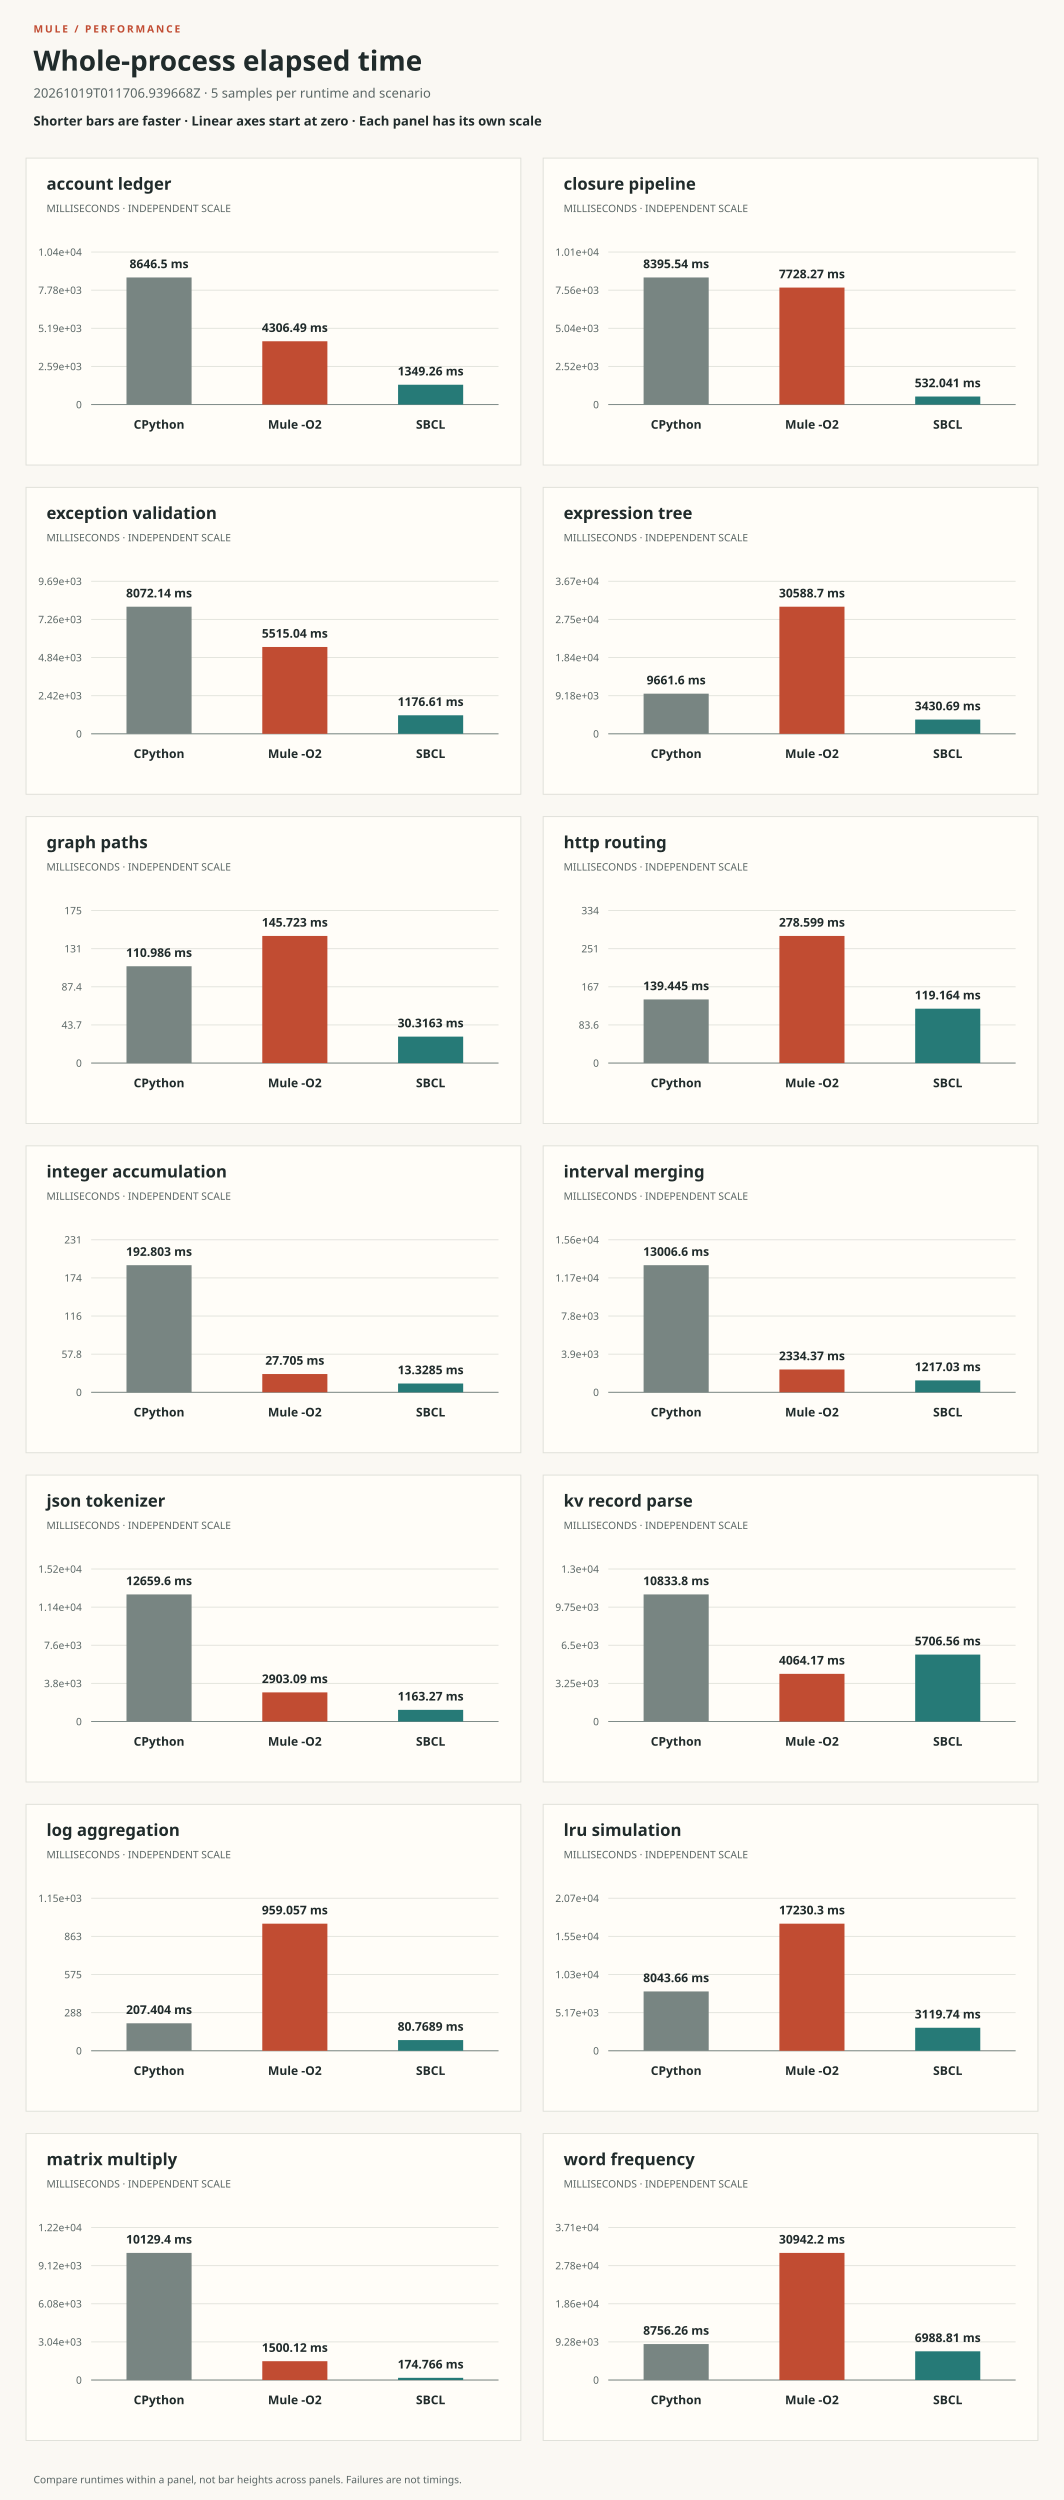
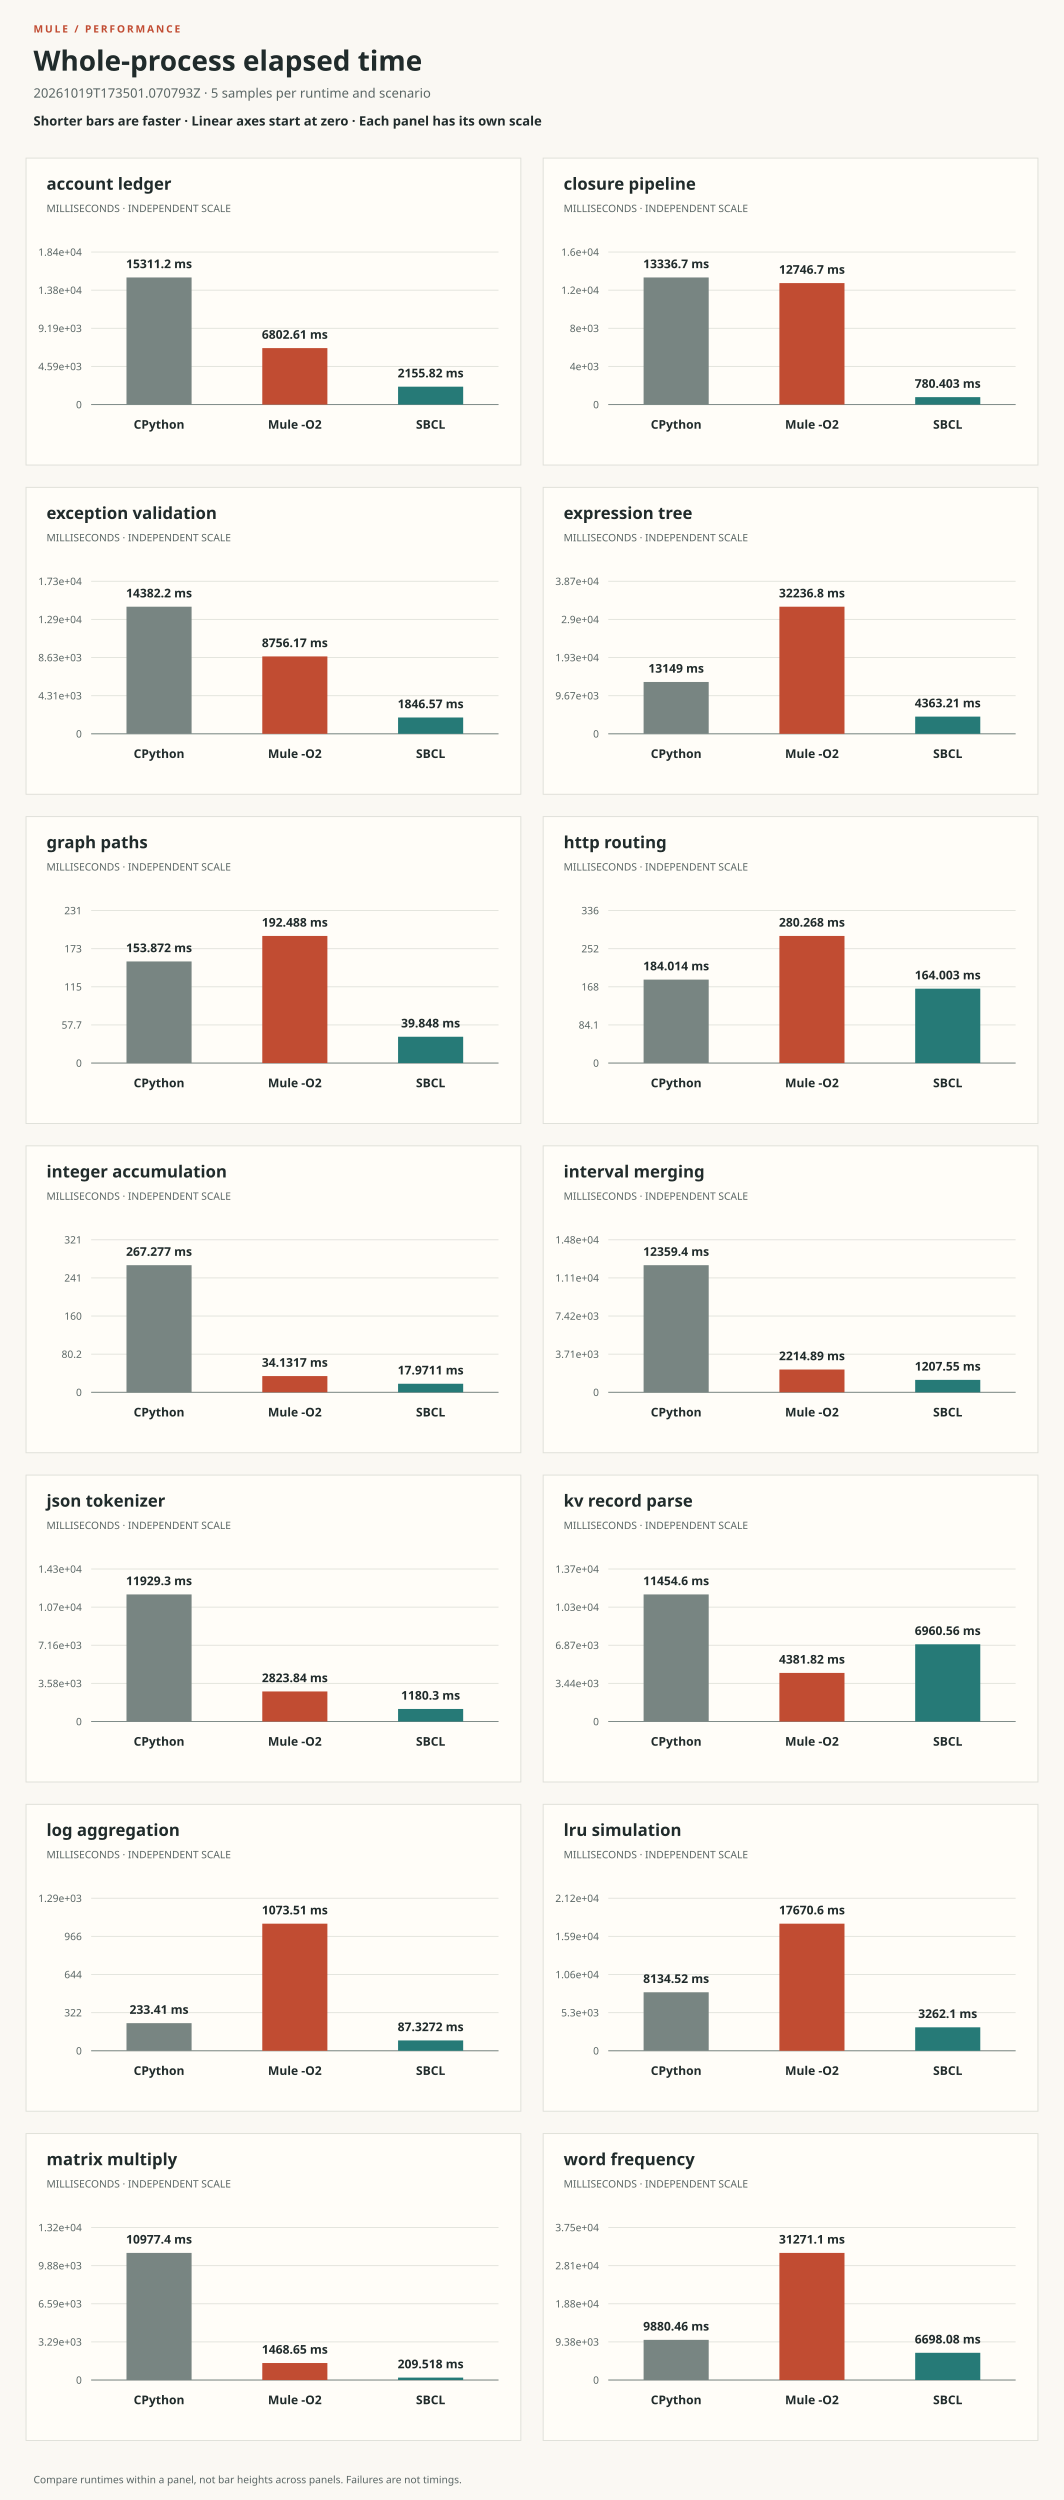
<svg xmlns="http://www.w3.org/2000/svg" viewBox="0 0 1144 2688" role="img" aria-labelledby="title description">
  <rect width="1144" height="2688" fill="#faf8f3" />
  <g font-family="system-ui,sans-serif" fill="#202b2b" font-size="14">
    <text x="36" y="35" font-size="11" font-weight="700" letter-spacing="2" fill="#c14c32">MULE / PERFORMANCE</text>
    <text x="36" y="76" font-size="30" font-weight="650">Whole-process elapsed time</text>
-     <text x="36" y="105" fill="#596564">20261019T011706.939668Z · 5 samples per runtime and scenario</text>
+     <text x="36" y="105" fill="#596564">20261019T173501.070793Z · 5 samples per runtime and scenario</text>
    <text x="36" y="135" font-weight="600">Shorter bars are faster · Linear axes start at zero · Each panel has its own scale</text>
    <g data-case="account_ledger">
      <rect x="28" y="170" width="532" height="330" fill="#fffdf8" stroke="#dedfd8" />
      <text x="50" y="204" font-size="18" font-weight="650">account ledger</text>
      <text x="50" y="228" font-size="11" fill="#596564">MILLISECONDS · INDEPENDENT SCALE</text>
      <line x1="98" y1="435.00" x2="536" y2="435.00" stroke="#e2e3dc" />
      <text x="88" y="439.00" font-size="11" fill="#596564" text-anchor="end">0</text>
      <line x1="98" y1="394.00" x2="536" y2="394.00" stroke="#e2e3dc" />
-       <text x="88" y="398.00" font-size="11" fill="#596564" text-anchor="end">2.59e+03</text>
+       <text x="88" y="398.00" font-size="11" fill="#596564" text-anchor="end">4.59e+03</text>
      <line x1="98" y1="353.00" x2="536" y2="353.00" stroke="#e2e3dc" />
-       <text x="88" y="357.00" font-size="11" fill="#596564" text-anchor="end">5.19e+03</text>
+       <text x="88" y="357.00" font-size="11" fill="#596564" text-anchor="end">9.19e+03</text>
      <line x1="98" y1="312.00" x2="536" y2="312.00" stroke="#e2e3dc" />
-       <text x="88" y="316.00" font-size="11" fill="#596564" text-anchor="end">7.78e+03</text>
+       <text x="88" y="316.00" font-size="11" fill="#596564" text-anchor="end">1.38e+04</text>
      <line x1="98" y1="271.00" x2="536" y2="271.00" stroke="#e2e3dc" />
-       <text x="88" y="275.00" font-size="11" fill="#596564" text-anchor="end">1.04e+04</text>
+       <text x="88" y="275.00" font-size="11" fill="#596564" text-anchor="end">1.84e+04</text>
      <line data-zero-y="435" x1="98" y1="435" x2="536" y2="435" stroke="#788582" />
-       <rect data-runtime="cpython" data-ms="8646.4965330669656" x="136.00" y="298.33" width="70.00" height="136.67" fill="#788582" />
-       <text x="171.00" y="288.33" text-anchor="middle" font-size="13" font-weight="650">8646.5 ms</text>
+       <rect data-runtime="cpython" data-ms="15311.209351988509" x="136.00" y="298.33" width="70.00" height="136.67" fill="#788582" />
+       <text x="171.00" y="288.33" text-anchor="middle" font-size="13" font-weight="650">15311.2 ms</text>
      <text data-runtime="cpython" x="171.00" y="461" text-anchor="middle" font-size="13" font-weight="600">CPython</text>
-       <rect data-runtime="mule-o2" data-ms="4306.4921379555017" x="282.00" y="366.93" width="70.00" height="68.07" fill="#c14c32" />
-       <text x="317.00" y="356.93" text-anchor="middle" font-size="13" font-weight="650">4306.49 ms</text>
+       <rect data-runtime="mule-o2" data-ms="6802.6118988636881" x="282.00" y="374.28" width="70.00" height="60.72" fill="#c14c32" />
+       <text x="317.00" y="364.28" text-anchor="middle" font-size="13" font-weight="650">6802.61 ms</text>
      <text data-runtime="mule-o2" x="317.00" y="461" text-anchor="middle" font-size="13" font-weight="600">Mule -O2</text>
-       <rect data-runtime="sbcl" data-ms="1349.2640260374174" x="428.00" y="413.67" width="70.00" height="21.33" fill="#267a77" />
-       <text x="463.00" y="403.67" text-anchor="middle" font-size="13" font-weight="650">1349.26 ms</text>
+       <rect data-runtime="sbcl" data-ms="2155.8165999595076" x="428.00" y="415.76" width="70.00" height="19.24" fill="#267a77" />
+       <text x="463.00" y="405.76" text-anchor="middle" font-size="13" font-weight="650">2155.82 ms</text>
      <text data-runtime="sbcl" x="463.00" y="461" text-anchor="middle" font-size="13" font-weight="600">SBCL</text>
    </g>
    <g data-case="closure_pipeline">
      <rect x="584" y="170" width="532" height="330" fill="#fffdf8" stroke="#dedfd8" />
      <text x="606" y="204" font-size="18" font-weight="650">closure pipeline</text>
      <text x="606" y="228" font-size="11" fill="#596564">MILLISECONDS · INDEPENDENT SCALE</text>
      <line x1="654" y1="435.00" x2="1092" y2="435.00" stroke="#e2e3dc" />
      <text x="644" y="439.00" font-size="11" fill="#596564" text-anchor="end">0</text>
      <line x1="654" y1="394.00" x2="1092" y2="394.00" stroke="#e2e3dc" />
-       <text x="644" y="398.00" font-size="11" fill="#596564" text-anchor="end">2.52e+03</text>
+       <text x="644" y="398.00" font-size="11" fill="#596564" text-anchor="end">4e+03</text>
      <line x1="654" y1="353.00" x2="1092" y2="353.00" stroke="#e2e3dc" />
-       <text x="644" y="357.00" font-size="11" fill="#596564" text-anchor="end">5.04e+03</text>
+       <text x="644" y="357.00" font-size="11" fill="#596564" text-anchor="end">8e+03</text>
      <line x1="654" y1="312.00" x2="1092" y2="312.00" stroke="#e2e3dc" />
-       <text x="644" y="316.00" font-size="11" fill="#596564" text-anchor="end">7.56e+03</text>
+       <text x="644" y="316.00" font-size="11" fill="#596564" text-anchor="end">1.2e+04</text>
      <line x1="654" y1="271.00" x2="1092" y2="271.00" stroke="#e2e3dc" />
-       <text x="644" y="275.00" font-size="11" fill="#596564" text-anchor="end">1.01e+04</text>
+       <text x="644" y="275.00" font-size="11" fill="#596564" text-anchor="end">1.6e+04</text>
      <line data-zero-y="435" x1="654" y1="435" x2="1092" y2="435" stroke="#788582" />
-       <rect data-runtime="cpython" data-ms="8395.5362379783764" x="692.00" y="298.33" width="70.00" height="136.67" fill="#788582" />
-       <text x="727.00" y="288.33" text-anchor="middle" font-size="13" font-weight="650">8395.54 ms</text>
+       <rect data-runtime="cpython" data-ms="13336.691325996071" x="692.00" y="298.33" width="70.00" height="136.67" fill="#788582" />
+       <text x="727.00" y="288.33" text-anchor="middle" font-size="13" font-weight="650">13336.7 ms</text>
      <text data-runtime="cpython" x="727.00" y="461" text-anchor="middle" font-size="13" font-weight="600">CPython</text>
-       <rect data-runtime="mule-o2" data-ms="7728.2740999944508" x="838.00" y="309.20" width="70.00" height="125.80" fill="#c14c32" />
-       <text x="873.00" y="299.20" text-anchor="middle" font-size="13" font-weight="650">7728.27 ms</text>
+       <rect data-runtime="mule-o2" data-ms="12746.714020846412" x="838.00" y="304.38" width="70.00" height="130.62" fill="#c14c32" />
+       <text x="873.00" y="294.38" text-anchor="middle" font-size="13" font-weight="650">12746.7 ms</text>
      <text data-runtime="mule-o2" x="873.00" y="461" text-anchor="middle" font-size="13" font-weight="600">Mule -O2</text>
-       <rect data-runtime="sbcl" data-ms="532.04143105540425" x="984.00" y="426.34" width="70.00" height="8.66" fill="#267a77" />
-       <text x="1019.00" y="416.34" text-anchor="middle" font-size="13" font-weight="650">532.041 ms</text>
+       <rect data-runtime="sbcl" data-ms="780.40316002443433" x="984.00" y="427.00" width="70.00" height="8.00" fill="#267a77" />
+       <text x="1019.00" y="417.00" text-anchor="middle" font-size="13" font-weight="650">780.403 ms</text>
      <text data-runtime="sbcl" x="1019.00" y="461" text-anchor="middle" font-size="13" font-weight="600">SBCL</text>
    </g>
    <g data-case="exception_validation">
      <rect x="28" y="524" width="532" height="330" fill="#fffdf8" stroke="#dedfd8" />
      <text x="50" y="558" font-size="18" font-weight="650">exception validation</text>
      <text x="50" y="582" font-size="11" fill="#596564">MILLISECONDS · INDEPENDENT SCALE</text>
      <line x1="98" y1="789.00" x2="536" y2="789.00" stroke="#e2e3dc" />
      <text x="88" y="793.00" font-size="11" fill="#596564" text-anchor="end">0</text>
      <line x1="98" y1="748.00" x2="536" y2="748.00" stroke="#e2e3dc" />
-       <text x="88" y="752.00" font-size="11" fill="#596564" text-anchor="end">2.42e+03</text>
+       <text x="88" y="752.00" font-size="11" fill="#596564" text-anchor="end">4.31e+03</text>
      <line x1="98" y1="707.00" x2="536" y2="707.00" stroke="#e2e3dc" />
-       <text x="88" y="711.00" font-size="11" fill="#596564" text-anchor="end">4.84e+03</text>
+       <text x="88" y="711.00" font-size="11" fill="#596564" text-anchor="end">8.63e+03</text>
      <line x1="98" y1="666.00" x2="536" y2="666.00" stroke="#e2e3dc" />
-       <text x="88" y="670.00" font-size="11" fill="#596564" text-anchor="end">7.26e+03</text>
+       <text x="88" y="670.00" font-size="11" fill="#596564" text-anchor="end">1.29e+04</text>
      <line x1="98" y1="625.00" x2="536" y2="625.00" stroke="#e2e3dc" />
-       <text x="88" y="629.00" font-size="11" fill="#596564" text-anchor="end">9.69e+03</text>
+       <text x="88" y="629.00" font-size="11" fill="#596564" text-anchor="end">1.73e+04</text>
      <line data-zero-y="789" x1="98" y1="789" x2="536" y2="789" stroke="#788582" />
-       <rect data-runtime="cpython" data-ms="8072.1369050443172" x="136.00" y="652.33" width="70.00" height="136.67" fill="#788582" />
-       <text x="171.00" y="642.33" text-anchor="middle" font-size="13" font-weight="650">8072.14 ms</text>
+       <rect data-runtime="cpython" data-ms="14382.214549928904" x="136.00" y="652.33" width="70.00" height="136.67" fill="#788582" />
+       <text x="171.00" y="642.33" text-anchor="middle" font-size="13" font-weight="650">14382.2 ms</text>
      <text data-runtime="cpython" x="171.00" y="815" text-anchor="middle" font-size="13" font-weight="600">CPython</text>
-       <rect data-runtime="mule-o2" data-ms="5515.0356000522152" x="282.00" y="695.63" width="70.00" height="93.37" fill="#c14c32" />
-       <text x="317.00" y="685.63" text-anchor="middle" font-size="13" font-weight="650">5515.04 ms</text>
+       <rect data-runtime="mule-o2" data-ms="8756.1728139407933" x="282.00" y="705.79" width="70.00" height="83.21" fill="#c14c32" />
+       <text x="317.00" y="695.79" text-anchor="middle" font-size="13" font-weight="650">8756.17 ms</text>
      <text data-runtime="mule-o2" x="317.00" y="815" text-anchor="middle" font-size="13" font-weight="600">Mule -O2</text>
-       <rect data-runtime="sbcl" data-ms="1176.6091240569949" x="428.00" y="769.08" width="70.00" height="19.92" fill="#267a77" />
-       <text x="463.00" y="759.08" text-anchor="middle" font-size="13" font-weight="650">1176.61 ms</text>
+       <rect data-runtime="sbcl" data-ms="1846.5679499786347" x="428.00" y="771.45" width="70.00" height="17.55" fill="#267a77" />
+       <text x="463.00" y="761.45" text-anchor="middle" font-size="13" font-weight="650">1846.57 ms</text>
      <text data-runtime="sbcl" x="463.00" y="815" text-anchor="middle" font-size="13" font-weight="600">SBCL</text>
    </g>
    <g data-case="expression_tree">
      <rect x="584" y="524" width="532" height="330" fill="#fffdf8" stroke="#dedfd8" />
      <text x="606" y="558" font-size="18" font-weight="650">expression tree</text>
      <text x="606" y="582" font-size="11" fill="#596564">MILLISECONDS · INDEPENDENT SCALE</text>
      <line x1="654" y1="789.00" x2="1092" y2="789.00" stroke="#e2e3dc" />
      <text x="644" y="793.00" font-size="11" fill="#596564" text-anchor="end">0</text>
      <line x1="654" y1="748.00" x2="1092" y2="748.00" stroke="#e2e3dc" />
-       <text x="644" y="752.00" font-size="11" fill="#596564" text-anchor="end">9.18e+03</text>
+       <text x="644" y="752.00" font-size="11" fill="#596564" text-anchor="end">9.67e+03</text>
      <line x1="654" y1="707.00" x2="1092" y2="707.00" stroke="#e2e3dc" />
-       <text x="644" y="711.00" font-size="11" fill="#596564" text-anchor="end">1.84e+04</text>
+       <text x="644" y="711.00" font-size="11" fill="#596564" text-anchor="end">1.93e+04</text>
      <line x1="654" y1="666.00" x2="1092" y2="666.00" stroke="#e2e3dc" />
-       <text x="644" y="670.00" font-size="11" fill="#596564" text-anchor="end">2.75e+04</text>
+       <text x="644" y="670.00" font-size="11" fill="#596564" text-anchor="end">2.9e+04</text>
      <line x1="654" y1="625.00" x2="1092" y2="625.00" stroke="#e2e3dc" />
-       <text x="644" y="629.00" font-size="11" fill="#596564" text-anchor="end">3.67e+04</text>
+       <text x="644" y="629.00" font-size="11" fill="#596564" text-anchor="end">3.87e+04</text>
      <line data-zero-y="789" x1="654" y1="789" x2="1092" y2="789" stroke="#788582" />
-       <rect data-runtime="cpython" data-ms="9661.6036859340966" x="692.00" y="745.83" width="70.00" height="43.17" fill="#788582" />
-       <text x="727.00" y="735.83" text-anchor="middle" font-size="13" font-weight="650">9661.6 ms</text>
+       <rect data-runtime="cpython" data-ms="13149.007119005546" x="692.00" y="733.26" width="70.00" height="55.74" fill="#788582" />
+       <text x="727.00" y="723.26" text-anchor="middle" font-size="13" font-weight="650">13149 ms</text>
      <text data-runtime="cpython" x="727.00" y="815" text-anchor="middle" font-size="13" font-weight="600">CPython</text>
-       <rect data-runtime="mule-o2" data-ms="30588.704679044895" x="838.00" y="652.33" width="70.00" height="136.67" fill="#c14c32" />
-       <text x="873.00" y="642.33" text-anchor="middle" font-size="13" font-weight="650">30588.7 ms</text>
+       <rect data-runtime="mule-o2" data-ms="32236.845016013831" x="838.00" y="652.33" width="70.00" height="136.67" fill="#c14c32" />
+       <text x="873.00" y="642.33" text-anchor="middle" font-size="13" font-weight="650">32236.8 ms</text>
      <text data-runtime="mule-o2" x="873.00" y="815" text-anchor="middle" font-size="13" font-weight="600">Mule -O2</text>
-       <rect data-runtime="sbcl" data-ms="3430.6916759815067" x="984.00" y="773.67" width="70.00" height="15.33" fill="#267a77" />
-       <text x="1019.00" y="763.67" text-anchor="middle" font-size="13" font-weight="650">3430.69 ms</text>
+       <rect data-runtime="sbcl" data-ms="4363.2144299335778" x="984.00" y="770.50" width="70.00" height="18.50" fill="#267a77" />
+       <text x="1019.00" y="760.50" text-anchor="middle" font-size="13" font-weight="650">4363.21 ms</text>
      <text data-runtime="sbcl" x="1019.00" y="815" text-anchor="middle" font-size="13" font-weight="600">SBCL</text>
    </g>
    <g data-case="graph_paths">
      <rect x="28" y="878" width="532" height="330" fill="#fffdf8" stroke="#dedfd8" />
      <text x="50" y="912" font-size="18" font-weight="650">graph paths</text>
      <text x="50" y="936" font-size="11" fill="#596564">MILLISECONDS · INDEPENDENT SCALE</text>
      <line x1="98" y1="1143.00" x2="536" y2="1143.00" stroke="#e2e3dc" />
      <text x="88" y="1147.00" font-size="11" fill="#596564" text-anchor="end">0</text>
      <line x1="98" y1="1102.00" x2="536" y2="1102.00" stroke="#e2e3dc" />
-       <text x="88" y="1106.00" font-size="11" fill="#596564" text-anchor="end">43.7</text>
+       <text x="88" y="1106.00" font-size="11" fill="#596564" text-anchor="end">57.7</text>
      <line x1="98" y1="1061.00" x2="536" y2="1061.00" stroke="#e2e3dc" />
-       <text x="88" y="1065.00" font-size="11" fill="#596564" text-anchor="end">87.4</text>
+       <text x="88" y="1065.00" font-size="11" fill="#596564" text-anchor="end">115</text>
      <line x1="98" y1="1020.00" x2="536" y2="1020.00" stroke="#e2e3dc" />
-       <text x="88" y="1024.00" font-size="11" fill="#596564" text-anchor="end">131</text>
+       <text x="88" y="1024.00" font-size="11" fill="#596564" text-anchor="end">173</text>
      <line x1="98" y1="979.00" x2="536" y2="979.00" stroke="#e2e3dc" />
-       <text x="88" y="983.00" font-size="11" fill="#596564" text-anchor="end">175</text>
+       <text x="88" y="983.00" font-size="11" fill="#596564" text-anchor="end">231</text>
      <line data-zero-y="1143" x1="98" y1="1143" x2="536" y2="1143" stroke="#788582" />
-       <rect data-runtime="cpython" data-ms="110.98613799549639" x="136.00" y="1038.91" width="70.00" height="104.09" fill="#788582" />
-       <text x="171.00" y="1028.91" text-anchor="middle" font-size="13" font-weight="650">110.986 ms</text>
+       <rect data-runtime="cpython" data-ms="153.87205895967782" x="136.00" y="1033.75" width="70.00" height="109.25" fill="#788582" />
+       <text x="171.00" y="1023.75" text-anchor="middle" font-size="13" font-weight="650">153.872 ms</text>
      <text data-runtime="cpython" x="171.00" y="1169" text-anchor="middle" font-size="13" font-weight="600">CPython</text>
-       <rect data-runtime="mule-o2" data-ms="145.7228820072487" x="282.00" y="1006.33" width="70.00" height="136.67" fill="#c14c32" />
-       <text x="317.00" y="996.33" text-anchor="middle" font-size="13" font-weight="650">145.723 ms</text>
+       <rect data-runtime="mule-o2" data-ms="192.48793902806938" x="282.00" y="1006.33" width="70.00" height="136.67" fill="#c14c32" />
+       <text x="317.00" y="996.33" text-anchor="middle" font-size="13" font-weight="650">192.488 ms</text>
      <text data-runtime="mule-o2" x="317.00" y="1169" text-anchor="middle" font-size="13" font-weight="600">Mule -O2</text>
-       <rect data-runtime="sbcl" data-ms="30.316262971609831" x="428.00" y="1114.57" width="70.00" height="28.43" fill="#267a77" />
-       <text x="463.00" y="1104.57" text-anchor="middle" font-size="13" font-weight="650">30.3163 ms</text>
+       <rect data-runtime="sbcl" data-ms="39.847998879849911" x="428.00" y="1114.71" width="70.00" height="28.29" fill="#267a77" />
+       <text x="463.00" y="1104.71" text-anchor="middle" font-size="13" font-weight="650">39.848 ms</text>
      <text data-runtime="sbcl" x="463.00" y="1169" text-anchor="middle" font-size="13" font-weight="600">SBCL</text>
    </g>
    <g data-case="http_routing">
      <rect x="584" y="878" width="532" height="330" fill="#fffdf8" stroke="#dedfd8" />
      <text x="606" y="912" font-size="18" font-weight="650">http routing</text>
      <text x="606" y="936" font-size="11" fill="#596564">MILLISECONDS · INDEPENDENT SCALE</text>
      <line x1="654" y1="1143.00" x2="1092" y2="1143.00" stroke="#e2e3dc" />
      <text x="644" y="1147.00" font-size="11" fill="#596564" text-anchor="end">0</text>
      <line x1="654" y1="1102.00" x2="1092" y2="1102.00" stroke="#e2e3dc" />
-       <text x="644" y="1106.00" font-size="11" fill="#596564" text-anchor="end">83.6</text>
+       <text x="644" y="1106.00" font-size="11" fill="#596564" text-anchor="end">84.1</text>
      <line x1="654" y1="1061.00" x2="1092" y2="1061.00" stroke="#e2e3dc" />
-       <text x="644" y="1065.00" font-size="11" fill="#596564" text-anchor="end">167</text>
+       <text x="644" y="1065.00" font-size="11" fill="#596564" text-anchor="end">168</text>
      <line x1="654" y1="1020.00" x2="1092" y2="1020.00" stroke="#e2e3dc" />
-       <text x="644" y="1024.00" font-size="11" fill="#596564" text-anchor="end">251</text>
+       <text x="644" y="1024.00" font-size="11" fill="#596564" text-anchor="end">252</text>
      <line x1="654" y1="979.00" x2="1092" y2="979.00" stroke="#e2e3dc" />
-       <text x="644" y="983.00" font-size="11" fill="#596564" text-anchor="end">334</text>
+       <text x="644" y="983.00" font-size="11" fill="#596564" text-anchor="end">336</text>
      <line data-zero-y="1143" x1="654" y1="1143" x2="1092" y2="1143" stroke="#788582" />
-       <rect data-runtime="cpython" data-ms="139.44452197756618" x="692.00" y="1074.60" width="70.00" height="68.40" fill="#788582" />
-       <text x="727.00" y="1064.60" text-anchor="middle" font-size="13" font-weight="650">139.445 ms</text>
+       <rect data-runtime="cpython" data-ms="184.0135648380965" x="692.00" y="1053.27" width="70.00" height="89.73" fill="#788582" />
+       <text x="727.00" y="1043.27" text-anchor="middle" font-size="13" font-weight="650">184.014 ms</text>
      <text data-runtime="cpython" x="727.00" y="1169" text-anchor="middle" font-size="13" font-weight="600">CPython</text>
-       <rect data-runtime="mule-o2" data-ms="278.59910891856998" x="838.00" y="1006.33" width="70.00" height="136.67" fill="#c14c32" />
-       <text x="873.00" y="996.33" text-anchor="middle" font-size="13" font-weight="650">278.599 ms</text>
+       <rect data-runtime="mule-o2" data-ms="280.26766702532768" x="838.00" y="1006.33" width="70.00" height="136.67" fill="#c14c32" />
+       <text x="873.00" y="996.33" text-anchor="middle" font-size="13" font-weight="650">280.268 ms</text>
      <text data-runtime="mule-o2" x="873.00" y="1169" text-anchor="middle" font-size="13" font-weight="600">Mule -O2</text>
-       <rect data-runtime="sbcl" data-ms="119.16408303659409" x="984.00" y="1084.54" width="70.00" height="58.46" fill="#267a77" />
-       <text x="1019.00" y="1074.54" text-anchor="middle" font-size="13" font-weight="650">119.164 ms</text>
+       <rect data-runtime="sbcl" data-ms="164.00343901477754" x="984.00" y="1063.03" width="70.00" height="79.97" fill="#267a77" />
+       <text x="1019.00" y="1053.03" text-anchor="middle" font-size="13" font-weight="650">164.003 ms</text>
      <text data-runtime="sbcl" x="1019.00" y="1169" text-anchor="middle" font-size="13" font-weight="600">SBCL</text>
    </g>
    <g data-case="integer_accumulation">
      <rect x="28" y="1232" width="532" height="330" fill="#fffdf8" stroke="#dedfd8" />
      <text x="50" y="1266" font-size="18" font-weight="650">integer accumulation</text>
      <text x="50" y="1290" font-size="11" fill="#596564">MILLISECONDS · INDEPENDENT SCALE</text>
      <line x1="98" y1="1497.00" x2="536" y2="1497.00" stroke="#e2e3dc" />
      <text x="88" y="1501.00" font-size="11" fill="#596564" text-anchor="end">0</text>
      <line x1="98" y1="1456.00" x2="536" y2="1456.00" stroke="#e2e3dc" />
-       <text x="88" y="1460.00" font-size="11" fill="#596564" text-anchor="end">57.8</text>
+       <text x="88" y="1460.00" font-size="11" fill="#596564" text-anchor="end">80.2</text>
      <line x1="98" y1="1415.00" x2="536" y2="1415.00" stroke="#e2e3dc" />
-       <text x="88" y="1419.00" font-size="11" fill="#596564" text-anchor="end">116</text>
+       <text x="88" y="1419.00" font-size="11" fill="#596564" text-anchor="end">160</text>
      <line x1="98" y1="1374.00" x2="536" y2="1374.00" stroke="#e2e3dc" />
-       <text x="88" y="1378.00" font-size="11" fill="#596564" text-anchor="end">174</text>
+       <text x="88" y="1378.00" font-size="11" fill="#596564" text-anchor="end">241</text>
      <line x1="98" y1="1333.00" x2="536" y2="1333.00" stroke="#e2e3dc" />
-       <text x="88" y="1337.00" font-size="11" fill="#596564" text-anchor="end">231</text>
+       <text x="88" y="1337.00" font-size="11" fill="#596564" text-anchor="end">321</text>
      <line data-zero-y="1497" x1="98" y1="1497" x2="536" y2="1497" stroke="#788582" />
-       <rect data-runtime="cpython" data-ms="192.80280999373645" x="136.00" y="1360.33" width="70.00" height="136.67" fill="#788582" />
-       <text x="171.00" y="1350.33" text-anchor="middle" font-size="13" font-weight="650">192.803 ms</text>
+       <rect data-runtime="cpython" data-ms="267.27687893435359" x="136.00" y="1360.33" width="70.00" height="136.67" fill="#788582" />
+       <text x="171.00" y="1350.33" text-anchor="middle" font-size="13" font-weight="650">267.277 ms</text>
      <text data-runtime="cpython" x="171.00" y="1523" text-anchor="middle" font-size="13" font-weight="600">CPython</text>
-       <rect data-runtime="mule-o2" data-ms="27.704977081157267" x="282.00" y="1477.36" width="70.00" height="19.64" fill="#c14c32" />
-       <text x="317.00" y="1467.36" text-anchor="middle" font-size="13" font-weight="650">27.705 ms</text>
+       <rect data-runtime="mule-o2" data-ms="34.131685039028525" x="282.00" y="1479.55" width="70.00" height="17.45" fill="#c14c32" />
+       <text x="317.00" y="1469.55" text-anchor="middle" font-size="13" font-weight="650">34.1317 ms</text>
      <text data-runtime="mule-o2" x="317.00" y="1523" text-anchor="middle" font-size="13" font-weight="600">Mule -O2</text>
-       <rect data-runtime="sbcl" data-ms="13.328458997420967" x="428.00" y="1487.55" width="70.00" height="9.45" fill="#267a77" />
-       <text x="463.00" y="1477.55" text-anchor="middle" font-size="13" font-weight="650">13.3285 ms</text>
+       <rect data-runtime="sbcl" data-ms="17.971053952351213" x="428.00" y="1487.81" width="70.00" height="9.19" fill="#267a77" />
+       <text x="463.00" y="1477.81" text-anchor="middle" font-size="13" font-weight="650">17.9711 ms</text>
      <text data-runtime="sbcl" x="463.00" y="1523" text-anchor="middle" font-size="13" font-weight="600">SBCL</text>
    </g>
    <g data-case="interval_merging">
      <rect x="584" y="1232" width="532" height="330" fill="#fffdf8" stroke="#dedfd8" />
      <text x="606" y="1266" font-size="18" font-weight="650">interval merging</text>
      <text x="606" y="1290" font-size="11" fill="#596564">MILLISECONDS · INDEPENDENT SCALE</text>
      <line x1="654" y1="1497.00" x2="1092" y2="1497.00" stroke="#e2e3dc" />
      <text x="644" y="1501.00" font-size="11" fill="#596564" text-anchor="end">0</text>
      <line x1="654" y1="1456.00" x2="1092" y2="1456.00" stroke="#e2e3dc" />
-       <text x="644" y="1460.00" font-size="11" fill="#596564" text-anchor="end">3.9e+03</text>
+       <text x="644" y="1460.00" font-size="11" fill="#596564" text-anchor="end">3.71e+03</text>
      <line x1="654" y1="1415.00" x2="1092" y2="1415.00" stroke="#e2e3dc" />
-       <text x="644" y="1419.00" font-size="11" fill="#596564" text-anchor="end">7.8e+03</text>
+       <text x="644" y="1419.00" font-size="11" fill="#596564" text-anchor="end">7.42e+03</text>
      <line x1="654" y1="1374.00" x2="1092" y2="1374.00" stroke="#e2e3dc" />
-       <text x="644" y="1378.00" font-size="11" fill="#596564" text-anchor="end">1.17e+04</text>
+       <text x="644" y="1378.00" font-size="11" fill="#596564" text-anchor="end">1.11e+04</text>
      <line x1="654" y1="1333.00" x2="1092" y2="1333.00" stroke="#e2e3dc" />
-       <text x="644" y="1337.00" font-size="11" fill="#596564" text-anchor="end">1.56e+04</text>
+       <text x="644" y="1337.00" font-size="11" fill="#596564" text-anchor="end">1.48e+04</text>
      <line data-zero-y="1497" x1="654" y1="1497" x2="1092" y2="1497" stroke="#788582" />
-       <rect data-runtime="cpython" data-ms="13006.600362947211" x="692.00" y="1360.33" width="70.00" height="136.67" fill="#788582" />
-       <text x="727.00" y="1350.33" text-anchor="middle" font-size="13" font-weight="650">13006.6 ms</text>
+       <rect data-runtime="cpython" data-ms="12359.433477977291" x="692.00" y="1360.33" width="70.00" height="136.67" fill="#788582" />
+       <text x="727.00" y="1350.33" text-anchor="middle" font-size="13" font-weight="650">12359.4 ms</text>
      <text data-runtime="cpython" x="727.00" y="1523" text-anchor="middle" font-size="13" font-weight="600">CPython</text>
-       <rect data-runtime="mule-o2" data-ms="2334.3702079728246" x="838.00" y="1472.47" width="70.00" height="24.53" fill="#c14c32" />
-       <text x="873.00" y="1462.47" text-anchor="middle" font-size="13" font-weight="650">2334.37 ms</text>
+       <rect data-runtime="mule-o2" data-ms="2214.888788992539" x="838.00" y="1472.51" width="70.00" height="24.49" fill="#c14c32" />
+       <text x="873.00" y="1462.51" text-anchor="middle" font-size="13" font-weight="650">2214.89 ms</text>
      <text data-runtime="mule-o2" x="873.00" y="1523" text-anchor="middle" font-size="13" font-weight="600">Mule -O2</text>
-       <rect data-runtime="sbcl" data-ms="1217.0272159855813" x="984.00" y="1484.21" width="70.00" height="12.79" fill="#267a77" />
-       <text x="1019.00" y="1474.21" text-anchor="middle" font-size="13" font-weight="650">1217.03 ms</text>
+       <rect data-runtime="sbcl" data-ms="1207.5544649269432" x="984.00" y="1483.65" width="70.00" height="13.35" fill="#267a77" />
+       <text x="1019.00" y="1473.65" text-anchor="middle" font-size="13" font-weight="650">1207.55 ms</text>
      <text data-runtime="sbcl" x="1019.00" y="1523" text-anchor="middle" font-size="13" font-weight="600">SBCL</text>
    </g>
    <g data-case="json_tokenizer">
      <rect x="28" y="1586" width="532" height="330" fill="#fffdf8" stroke="#dedfd8" />
      <text x="50" y="1620" font-size="18" font-weight="650">json tokenizer</text>
      <text x="50" y="1644" font-size="11" fill="#596564">MILLISECONDS · INDEPENDENT SCALE</text>
      <line x1="98" y1="1851.00" x2="536" y2="1851.00" stroke="#e2e3dc" />
      <text x="88" y="1855.00" font-size="11" fill="#596564" text-anchor="end">0</text>
      <line x1="98" y1="1810.00" x2="536" y2="1810.00" stroke="#e2e3dc" />
-       <text x="88" y="1814.00" font-size="11" fill="#596564" text-anchor="end">3.8e+03</text>
+       <text x="88" y="1814.00" font-size="11" fill="#596564" text-anchor="end">3.58e+03</text>
      <line x1="98" y1="1769.00" x2="536" y2="1769.00" stroke="#e2e3dc" />
-       <text x="88" y="1773.00" font-size="11" fill="#596564" text-anchor="end">7.6e+03</text>
+       <text x="88" y="1773.00" font-size="11" fill="#596564" text-anchor="end">7.16e+03</text>
      <line x1="98" y1="1728.00" x2="536" y2="1728.00" stroke="#e2e3dc" />
-       <text x="88" y="1732.00" font-size="11" fill="#596564" text-anchor="end">1.14e+04</text>
+       <text x="88" y="1732.00" font-size="11" fill="#596564" text-anchor="end">1.07e+04</text>
      <line x1="98" y1="1687.00" x2="536" y2="1687.00" stroke="#e2e3dc" />
-       <text x="88" y="1691.00" font-size="11" fill="#596564" text-anchor="end">1.52e+04</text>
+       <text x="88" y="1691.00" font-size="11" fill="#596564" text-anchor="end">1.43e+04</text>
      <line data-zero-y="1851" x1="98" y1="1851" x2="536" y2="1851" stroke="#788582" />
-       <rect data-runtime="cpython" data-ms="12659.615490003489" x="136.00" y="1714.33" width="70.00" height="136.67" fill="#788582" />
-       <text x="171.00" y="1704.33" text-anchor="middle" font-size="13" font-weight="650">12659.6 ms</text>
+       <rect data-runtime="cpython" data-ms="11929.344405885786" x="136.00" y="1714.33" width="70.00" height="136.67" fill="#788582" />
+       <text x="171.00" y="1704.33" text-anchor="middle" font-size="13" font-weight="650">11929.3 ms</text>
      <text data-runtime="cpython" x="171.00" y="1877" text-anchor="middle" font-size="13" font-weight="600">CPython</text>
-       <rect data-runtime="mule-o2" data-ms="2903.0878720805049" x="282.00" y="1819.66" width="70.00" height="31.34" fill="#c14c32" />
-       <text x="317.00" y="1809.66" text-anchor="middle" font-size="13" font-weight="650">2903.09 ms</text>
+       <rect data-runtime="mule-o2" data-ms="2823.8395871594548" x="282.00" y="1818.65" width="70.00" height="32.35" fill="#c14c32" />
+       <text x="317.00" y="1808.65" text-anchor="middle" font-size="13" font-weight="650">2823.84 ms</text>
      <text data-runtime="mule-o2" x="317.00" y="1877" text-anchor="middle" font-size="13" font-weight="600">Mule -O2</text>
-       <rect data-runtime="sbcl" data-ms="1163.2743460359052" x="428.00" y="1838.44" width="70.00" height="12.56" fill="#267a77" />
-       <text x="463.00" y="1828.44" text-anchor="middle" font-size="13" font-weight="650">1163.27 ms</text>
+       <rect data-runtime="sbcl" data-ms="1180.3021389059722" x="428.00" y="1837.48" width="70.00" height="13.52" fill="#267a77" />
+       <text x="463.00" y="1827.48" text-anchor="middle" font-size="13" font-weight="650">1180.3 ms</text>
      <text data-runtime="sbcl" x="463.00" y="1877" text-anchor="middle" font-size="13" font-weight="600">SBCL</text>
    </g>
    <g data-case="kv_record_parse">
      <rect x="584" y="1586" width="532" height="330" fill="#fffdf8" stroke="#dedfd8" />
      <text x="606" y="1620" font-size="18" font-weight="650">kv record parse</text>
      <text x="606" y="1644" font-size="11" fill="#596564">MILLISECONDS · INDEPENDENT SCALE</text>
      <line x1="654" y1="1851.00" x2="1092" y2="1851.00" stroke="#e2e3dc" />
      <text x="644" y="1855.00" font-size="11" fill="#596564" text-anchor="end">0</text>
      <line x1="654" y1="1810.00" x2="1092" y2="1810.00" stroke="#e2e3dc" />
-       <text x="644" y="1814.00" font-size="11" fill="#596564" text-anchor="end">3.25e+03</text>
+       <text x="644" y="1814.00" font-size="11" fill="#596564" text-anchor="end">3.44e+03</text>
      <line x1="654" y1="1769.00" x2="1092" y2="1769.00" stroke="#e2e3dc" />
-       <text x="644" y="1773.00" font-size="11" fill="#596564" text-anchor="end">6.5e+03</text>
+       <text x="644" y="1773.00" font-size="11" fill="#596564" text-anchor="end">6.87e+03</text>
      <line x1="654" y1="1728.00" x2="1092" y2="1728.00" stroke="#e2e3dc" />
-       <text x="644" y="1732.00" font-size="11" fill="#596564" text-anchor="end">9.75e+03</text>
+       <text x="644" y="1732.00" font-size="11" fill="#596564" text-anchor="end">1.03e+04</text>
      <line x1="654" y1="1687.00" x2="1092" y2="1687.00" stroke="#e2e3dc" />
-       <text x="644" y="1691.00" font-size="11" fill="#596564" text-anchor="end">1.3e+04</text>
+       <text x="644" y="1691.00" font-size="11" fill="#596564" text-anchor="end">1.37e+04</text>
      <line data-zero-y="1851" x1="654" y1="1851" x2="1092" y2="1851" stroke="#788582" />
-       <rect data-runtime="cpython" data-ms="10833.788043004461" x="692.00" y="1714.33" width="70.00" height="136.67" fill="#788582" />
-       <text x="727.00" y="1704.33" text-anchor="middle" font-size="13" font-weight="650">10833.8 ms</text>
+       <rect data-runtime="cpython" data-ms="11454.648656072095" x="692.00" y="1714.33" width="70.00" height="136.67" fill="#788582" />
+       <text x="727.00" y="1704.33" text-anchor="middle" font-size="13" font-weight="650">11454.6 ms</text>
      <text data-runtime="cpython" x="727.00" y="1877" text-anchor="middle" font-size="13" font-weight="600">CPython</text>
-       <rect data-runtime="mule-o2" data-ms="4064.1693389043212" x="838.00" y="1799.73" width="70.00" height="51.27" fill="#c14c32" />
-       <text x="873.00" y="1789.73" text-anchor="middle" font-size="13" font-weight="650">4064.17 ms</text>
+       <rect data-runtime="mule-o2" data-ms="4381.8203189875931" x="838.00" y="1798.72" width="70.00" height="52.28" fill="#c14c32" />
+       <text x="873.00" y="1788.72" text-anchor="middle" font-size="13" font-weight="650">4381.82 ms</text>
      <text data-runtime="mule-o2" x="873.00" y="1877" text-anchor="middle" font-size="13" font-weight="600">Mule -O2</text>
-       <rect data-runtime="sbcl" data-ms="5706.5566210076213" x="984.00" y="1779.01" width="70.00" height="71.99" fill="#267a77" />
-       <text x="1019.00" y="1769.01" text-anchor="middle" font-size="13" font-weight="650">5706.56 ms</text>
+       <rect data-runtime="sbcl" data-ms="6960.5571927968413" x="984.00" y="1767.95" width="70.00" height="83.05" fill="#267a77" />
+       <text x="1019.00" y="1757.95" text-anchor="middle" font-size="13" font-weight="650">6960.56 ms</text>
      <text data-runtime="sbcl" x="1019.00" y="1877" text-anchor="middle" font-size="13" font-weight="600">SBCL</text>
    </g>
    <g data-case="log_aggregation">
      <rect x="28" y="1940" width="532" height="330" fill="#fffdf8" stroke="#dedfd8" />
      <text x="50" y="1974" font-size="18" font-weight="650">log aggregation</text>
      <text x="50" y="1998" font-size="11" fill="#596564">MILLISECONDS · INDEPENDENT SCALE</text>
      <line x1="98" y1="2205.00" x2="536" y2="2205.00" stroke="#e2e3dc" />
      <text x="88" y="2209.00" font-size="11" fill="#596564" text-anchor="end">0</text>
      <line x1="98" y1="2164.00" x2="536" y2="2164.00" stroke="#e2e3dc" />
-       <text x="88" y="2168.00" font-size="11" fill="#596564" text-anchor="end">288</text>
+       <text x="88" y="2168.00" font-size="11" fill="#596564" text-anchor="end">322</text>
      <line x1="98" y1="2123.00" x2="536" y2="2123.00" stroke="#e2e3dc" />
-       <text x="88" y="2127.00" font-size="11" fill="#596564" text-anchor="end">575</text>
+       <text x="88" y="2127.00" font-size="11" fill="#596564" text-anchor="end">644</text>
      <line x1="98" y1="2082.00" x2="536" y2="2082.00" stroke="#e2e3dc" />
-       <text x="88" y="2086.00" font-size="11" fill="#596564" text-anchor="end">863</text>
+       <text x="88" y="2086.00" font-size="11" fill="#596564" text-anchor="end">966</text>
      <line x1="98" y1="2041.00" x2="536" y2="2041.00" stroke="#e2e3dc" />
-       <text x="88" y="2045.00" font-size="11" fill="#596564" text-anchor="end">1.15e+03</text>
+       <text x="88" y="2045.00" font-size="11" fill="#596564" text-anchor="end">1.29e+03</text>
      <line data-zero-y="2205" x1="98" y1="2205" x2="536" y2="2205" stroke="#788582" />
-       <rect data-runtime="cpython" data-ms="207.40390999708325" x="136.00" y="2175.44" width="70.00" height="29.56" fill="#788582" />
-       <text x="171.00" y="2165.44" text-anchor="middle" font-size="13" font-weight="650">207.404 ms</text>
+       <rect data-runtime="cpython" data-ms="233.40984899550676" x="136.00" y="2175.29" width="70.00" height="29.71" fill="#788582" />
+       <text x="171.00" y="2165.29" text-anchor="middle" font-size="13" font-weight="650">233.41 ms</text>
      <text data-runtime="cpython" x="171.00" y="2231" text-anchor="middle" font-size="13" font-weight="600">CPython</text>
-       <rect data-runtime="mule-o2" data-ms="959.05676309484988" x="282.00" y="2068.33" width="70.00" height="136.67" fill="#c14c32" />
-       <text x="317.00" y="2058.33" text-anchor="middle" font-size="13" font-weight="650">959.057 ms</text>
+       <rect data-runtime="mule-o2" data-ms="1073.5127760563046" x="282.00" y="2068.33" width="70.00" height="136.67" fill="#c14c32" />
+       <text x="317.00" y="2058.33" text-anchor="middle" font-size="13" font-weight="650">1073.51 ms</text>
      <text data-runtime="mule-o2" x="317.00" y="2231" text-anchor="middle" font-size="13" font-weight="600">Mule -O2</text>
-       <rect data-runtime="sbcl" data-ms="80.768931074999273" x="428.00" y="2193.49" width="70.00" height="11.51" fill="#267a77" />
-       <text x="463.00" y="2183.49" text-anchor="middle" font-size="13" font-weight="650">80.7689 ms</text>
+       <rect data-runtime="sbcl" data-ms="87.327242828905582" x="428.00" y="2193.88" width="70.00" height="11.12" fill="#267a77" />
+       <text x="463.00" y="2183.88" text-anchor="middle" font-size="13" font-weight="650">87.3272 ms</text>
      <text data-runtime="sbcl" x="463.00" y="2231" text-anchor="middle" font-size="13" font-weight="600">SBCL</text>
    </g>
    <g data-case="lru_simulation">
      <rect x="584" y="1940" width="532" height="330" fill="#fffdf8" stroke="#dedfd8" />
      <text x="606" y="1974" font-size="18" font-weight="650">lru simulation</text>
      <text x="606" y="1998" font-size="11" fill="#596564">MILLISECONDS · INDEPENDENT SCALE</text>
      <line x1="654" y1="2205.00" x2="1092" y2="2205.00" stroke="#e2e3dc" />
      <text x="644" y="2209.00" font-size="11" fill="#596564" text-anchor="end">0</text>
      <line x1="654" y1="2164.00" x2="1092" y2="2164.00" stroke="#e2e3dc" />
-       <text x="644" y="2168.00" font-size="11" fill="#596564" text-anchor="end">5.17e+03</text>
+       <text x="644" y="2168.00" font-size="11" fill="#596564" text-anchor="end">5.3e+03</text>
      <line x1="654" y1="2123.00" x2="1092" y2="2123.00" stroke="#e2e3dc" />
-       <text x="644" y="2127.00" font-size="11" fill="#596564" text-anchor="end">1.03e+04</text>
+       <text x="644" y="2127.00" font-size="11" fill="#596564" text-anchor="end">1.06e+04</text>
      <line x1="654" y1="2082.00" x2="1092" y2="2082.00" stroke="#e2e3dc" />
-       <text x="644" y="2086.00" font-size="11" fill="#596564" text-anchor="end">1.55e+04</text>
+       <text x="644" y="2086.00" font-size="11" fill="#596564" text-anchor="end">1.59e+04</text>
      <line x1="654" y1="2041.00" x2="1092" y2="2041.00" stroke="#e2e3dc" />
-       <text x="644" y="2045.00" font-size="11" fill="#596564" text-anchor="end">2.07e+04</text>
+       <text x="644" y="2045.00" font-size="11" fill="#596564" text-anchor="end">2.12e+04</text>
      <line data-zero-y="2205" x1="654" y1="2205" x2="1092" y2="2205" stroke="#788582" />
-       <rect data-runtime="cpython" data-ms="8043.6646239832044" x="692.00" y="2141.20" width="70.00" height="63.80" fill="#788582" />
-       <text x="727.00" y="2131.20" text-anchor="middle" font-size="13" font-weight="650">8043.66 ms</text>
+       <rect data-runtime="cpython" data-ms="8134.5172950532287" x="692.00" y="2142.09" width="70.00" height="62.91" fill="#788582" />
+       <text x="727.00" y="2132.09" text-anchor="middle" font-size="13" font-weight="650">8134.52 ms</text>
      <text data-runtime="cpython" x="727.00" y="2231" text-anchor="middle" font-size="13" font-weight="600">CPython</text>
-       <rect data-runtime="mule-o2" data-ms="17230.274867033586" x="838.00" y="2068.33" width="70.00" height="136.67" fill="#c14c32" />
-       <text x="873.00" y="2058.33" text-anchor="middle" font-size="13" font-weight="650">17230.3 ms</text>
+       <rect data-runtime="mule-o2" data-ms="17670.609458116814" x="838.00" y="2068.33" width="70.00" height="136.67" fill="#c14c32" />
+       <text x="873.00" y="2058.33" text-anchor="middle" font-size="13" font-weight="650">17670.6 ms</text>
      <text data-runtime="mule-o2" x="873.00" y="2231" text-anchor="middle" font-size="13" font-weight="600">Mule -O2</text>
-       <rect data-runtime="sbcl" data-ms="3119.7421851102263" x="984.00" y="2180.25" width="70.00" height="24.75" fill="#267a77" />
-       <text x="1019.00" y="2170.25" text-anchor="middle" font-size="13" font-weight="650">3119.74 ms</text>
+       <rect data-runtime="sbcl" data-ms="3262.1020800434053" x="984.00" y="2179.77" width="70.00" height="25.23" fill="#267a77" />
+       <text x="1019.00" y="2169.77" text-anchor="middle" font-size="13" font-weight="650">3262.1 ms</text>
      <text data-runtime="sbcl" x="1019.00" y="2231" text-anchor="middle" font-size="13" font-weight="600">SBCL</text>
    </g>
    <g data-case="matrix_multiply">
      <rect x="28" y="2294" width="532" height="330" fill="#fffdf8" stroke="#dedfd8" />
      <text x="50" y="2328" font-size="18" font-weight="650">matrix multiply</text>
      <text x="50" y="2352" font-size="11" fill="#596564">MILLISECONDS · INDEPENDENT SCALE</text>
      <line x1="98" y1="2559.00" x2="536" y2="2559.00" stroke="#e2e3dc" />
      <text x="88" y="2563.00" font-size="11" fill="#596564" text-anchor="end">0</text>
      <line x1="98" y1="2518.00" x2="536" y2="2518.00" stroke="#e2e3dc" />
-       <text x="88" y="2522.00" font-size="11" fill="#596564" text-anchor="end">3.04e+03</text>
+       <text x="88" y="2522.00" font-size="11" fill="#596564" text-anchor="end">3.29e+03</text>
      <line x1="98" y1="2477.00" x2="536" y2="2477.00" stroke="#e2e3dc" />
-       <text x="88" y="2481.00" font-size="11" fill="#596564" text-anchor="end">6.08e+03</text>
+       <text x="88" y="2481.00" font-size="11" fill="#596564" text-anchor="end">6.59e+03</text>
      <line x1="98" y1="2436.00" x2="536" y2="2436.00" stroke="#e2e3dc" />
-       <text x="88" y="2440.00" font-size="11" fill="#596564" text-anchor="end">9.12e+03</text>
+       <text x="88" y="2440.00" font-size="11" fill="#596564" text-anchor="end">9.88e+03</text>
      <line x1="98" y1="2395.00" x2="536" y2="2395.00" stroke="#e2e3dc" />
-       <text x="88" y="2399.00" font-size="11" fill="#596564" text-anchor="end">1.22e+04</text>
+       <text x="88" y="2399.00" font-size="11" fill="#596564" text-anchor="end">1.32e+04</text>
      <line data-zero-y="2559" x1="98" y1="2559" x2="536" y2="2559" stroke="#788582" />
-       <rect data-runtime="cpython" data-ms="10129.405746003613" x="136.00" y="2422.33" width="70.00" height="136.67" fill="#788582" />
-       <text x="171.00" y="2412.33" text-anchor="middle" font-size="13" font-weight="650">10129.4 ms</text>
+       <rect data-runtime="cpython" data-ms="10977.354506962001" x="136.00" y="2422.33" width="70.00" height="136.67" fill="#788582" />
+       <text x="171.00" y="2412.33" text-anchor="middle" font-size="13" font-weight="650">10977.4 ms</text>
      <text data-runtime="cpython" x="171.00" y="2585" text-anchor="middle" font-size="13" font-weight="600">CPython</text>
-       <rect data-runtime="mule-o2" data-ms="1500.1175040379167" x="282.00" y="2538.76" width="70.00" height="20.24" fill="#c14c32" />
-       <text x="317.00" y="2528.76" text-anchor="middle" font-size="13" font-weight="650">1500.12 ms</text>
+       <rect data-runtime="mule-o2" data-ms="1468.6454399488866" x="282.00" y="2540.72" width="70.00" height="18.28" fill="#c14c32" />
+       <text x="317.00" y="2530.72" text-anchor="middle" font-size="13" font-weight="650">1468.65 ms</text>
      <text data-runtime="mule-o2" x="317.00" y="2585" text-anchor="middle" font-size="13" font-weight="600">Mule -O2</text>
-       <rect data-runtime="sbcl" data-ms="174.76588196586818" x="428.00" y="2556.64" width="70.00" height="2.36" fill="#267a77" />
-       <text x="463.00" y="2546.64" text-anchor="middle" font-size="13" font-weight="650">174.766 ms</text>
+       <rect data-runtime="sbcl" data-ms="209.5178400631994" x="428.00" y="2556.39" width="70.00" height="2.61" fill="#267a77" />
+       <text x="463.00" y="2546.39" text-anchor="middle" font-size="13" font-weight="650">209.518 ms</text>
      <text data-runtime="sbcl" x="463.00" y="2585" text-anchor="middle" font-size="13" font-weight="600">SBCL</text>
    </g>
    <g data-case="word_frequency">
      <rect x="584" y="2294" width="532" height="330" fill="#fffdf8" stroke="#dedfd8" />
      <text x="606" y="2328" font-size="18" font-weight="650">word frequency</text>
      <text x="606" y="2352" font-size="11" fill="#596564">MILLISECONDS · INDEPENDENT SCALE</text>
      <line x1="654" y1="2559.00" x2="1092" y2="2559.00" stroke="#e2e3dc" />
      <text x="644" y="2563.00" font-size="11" fill="#596564" text-anchor="end">0</text>
      <line x1="654" y1="2518.00" x2="1092" y2="2518.00" stroke="#e2e3dc" />
-       <text x="644" y="2522.00" font-size="11" fill="#596564" text-anchor="end">9.28e+03</text>
+       <text x="644" y="2522.00" font-size="11" fill="#596564" text-anchor="end">9.38e+03</text>
      <line x1="654" y1="2477.00" x2="1092" y2="2477.00" stroke="#e2e3dc" />
-       <text x="644" y="2481.00" font-size="11" fill="#596564" text-anchor="end">1.86e+04</text>
+       <text x="644" y="2481.00" font-size="11" fill="#596564" text-anchor="end">1.88e+04</text>
      <line x1="654" y1="2436.00" x2="1092" y2="2436.00" stroke="#e2e3dc" />
-       <text x="644" y="2440.00" font-size="11" fill="#596564" text-anchor="end">2.78e+04</text>
+       <text x="644" y="2440.00" font-size="11" fill="#596564" text-anchor="end">2.81e+04</text>
      <line x1="654" y1="2395.00" x2="1092" y2="2395.00" stroke="#e2e3dc" />
-       <text x="644" y="2399.00" font-size="11" fill="#596564" text-anchor="end">3.71e+04</text>
+       <text x="644" y="2399.00" font-size="11" fill="#596564" text-anchor="end">3.75e+04</text>
      <line data-zero-y="2559" x1="654" y1="2559" x2="1092" y2="2559" stroke="#788582" />
-       <rect data-runtime="cpython" data-ms="8756.2602999387309" x="692.00" y="2520.33" width="70.00" height="38.67" fill="#788582" />
-       <text x="727.00" y="2510.33" text-anchor="middle" font-size="13" font-weight="650">8756.26 ms</text>
+       <rect data-runtime="cpython" data-ms="9880.4607640486211" x="692.00" y="2515.82" width="70.00" height="43.18" fill="#788582" />
+       <text x="727.00" y="2505.82" text-anchor="middle" font-size="13" font-weight="650">9880.46 ms</text>
      <text data-runtime="cpython" x="727.00" y="2585" text-anchor="middle" font-size="13" font-weight="600">CPython</text>
-       <rect data-runtime="mule-o2" data-ms="30942.246450926177" x="838.00" y="2422.33" width="70.00" height="136.67" fill="#c14c32" />
-       <text x="873.00" y="2412.33" text-anchor="middle" font-size="13" font-weight="650">30942.2 ms</text>
+       <rect data-runtime="mule-o2" data-ms="31271.074866876006" x="838.00" y="2422.33" width="70.00" height="136.67" fill="#c14c32" />
+       <text x="873.00" y="2412.33" text-anchor="middle" font-size="13" font-weight="650">31271.1 ms</text>
      <text data-runtime="mule-o2" x="873.00" y="2585" text-anchor="middle" font-size="13" font-weight="600">Mule -O2</text>
-       <rect data-runtime="sbcl" data-ms="6988.8093880144879" x="984.00" y="2528.13" width="70.00" height="30.87" fill="#267a77" />
-       <text x="1019.00" y="2518.13" text-anchor="middle" font-size="13" font-weight="650">6988.81 ms</text>
+       <rect data-runtime="sbcl" data-ms="6698.0772770475596" x="984.00" y="2529.73" width="70.00" height="29.27" fill="#267a77" />
+       <text x="1019.00" y="2519.73" text-anchor="middle" font-size="13" font-weight="650">6698.08 ms</text>
      <text data-runtime="sbcl" x="1019.00" y="2585" text-anchor="middle" font-size="13" font-weight="600">SBCL</text>
    </g>
    <text x="36" y="2670" font-size="11" fill="#596564">Compare runtimes within a panel, not bar heights across panels. Failures are not timings.</text>
  </g>
</svg>
